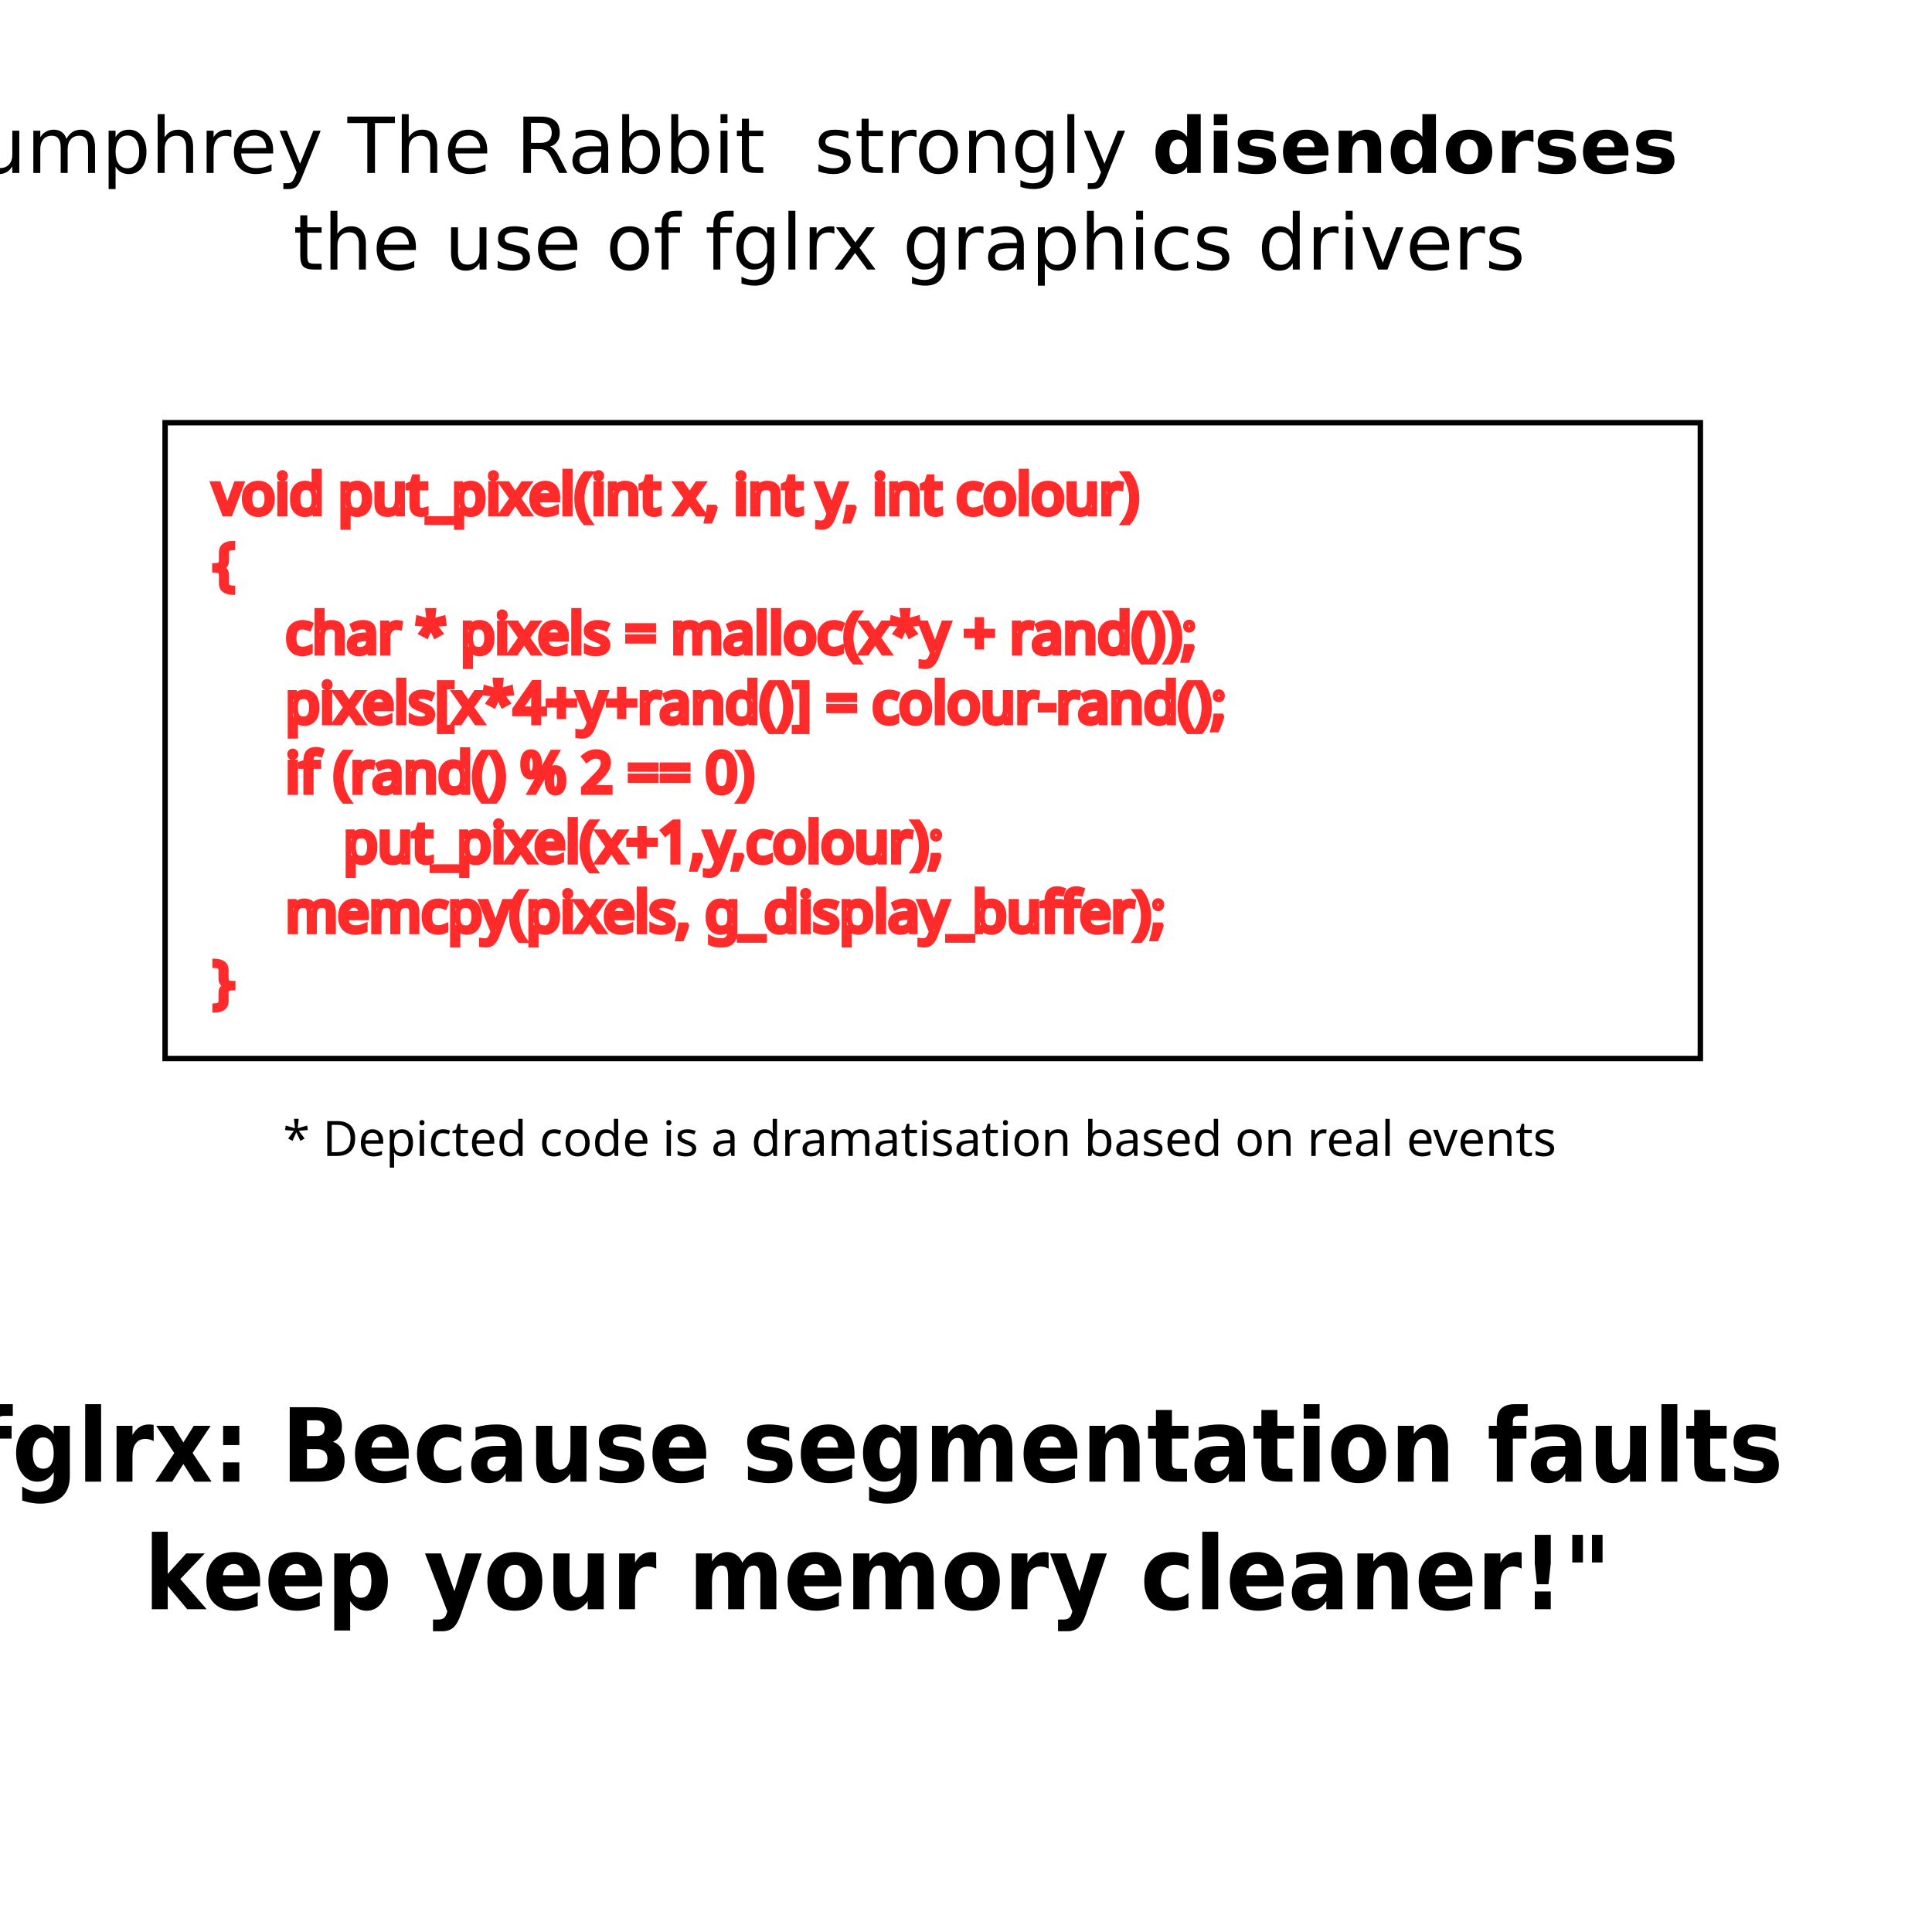
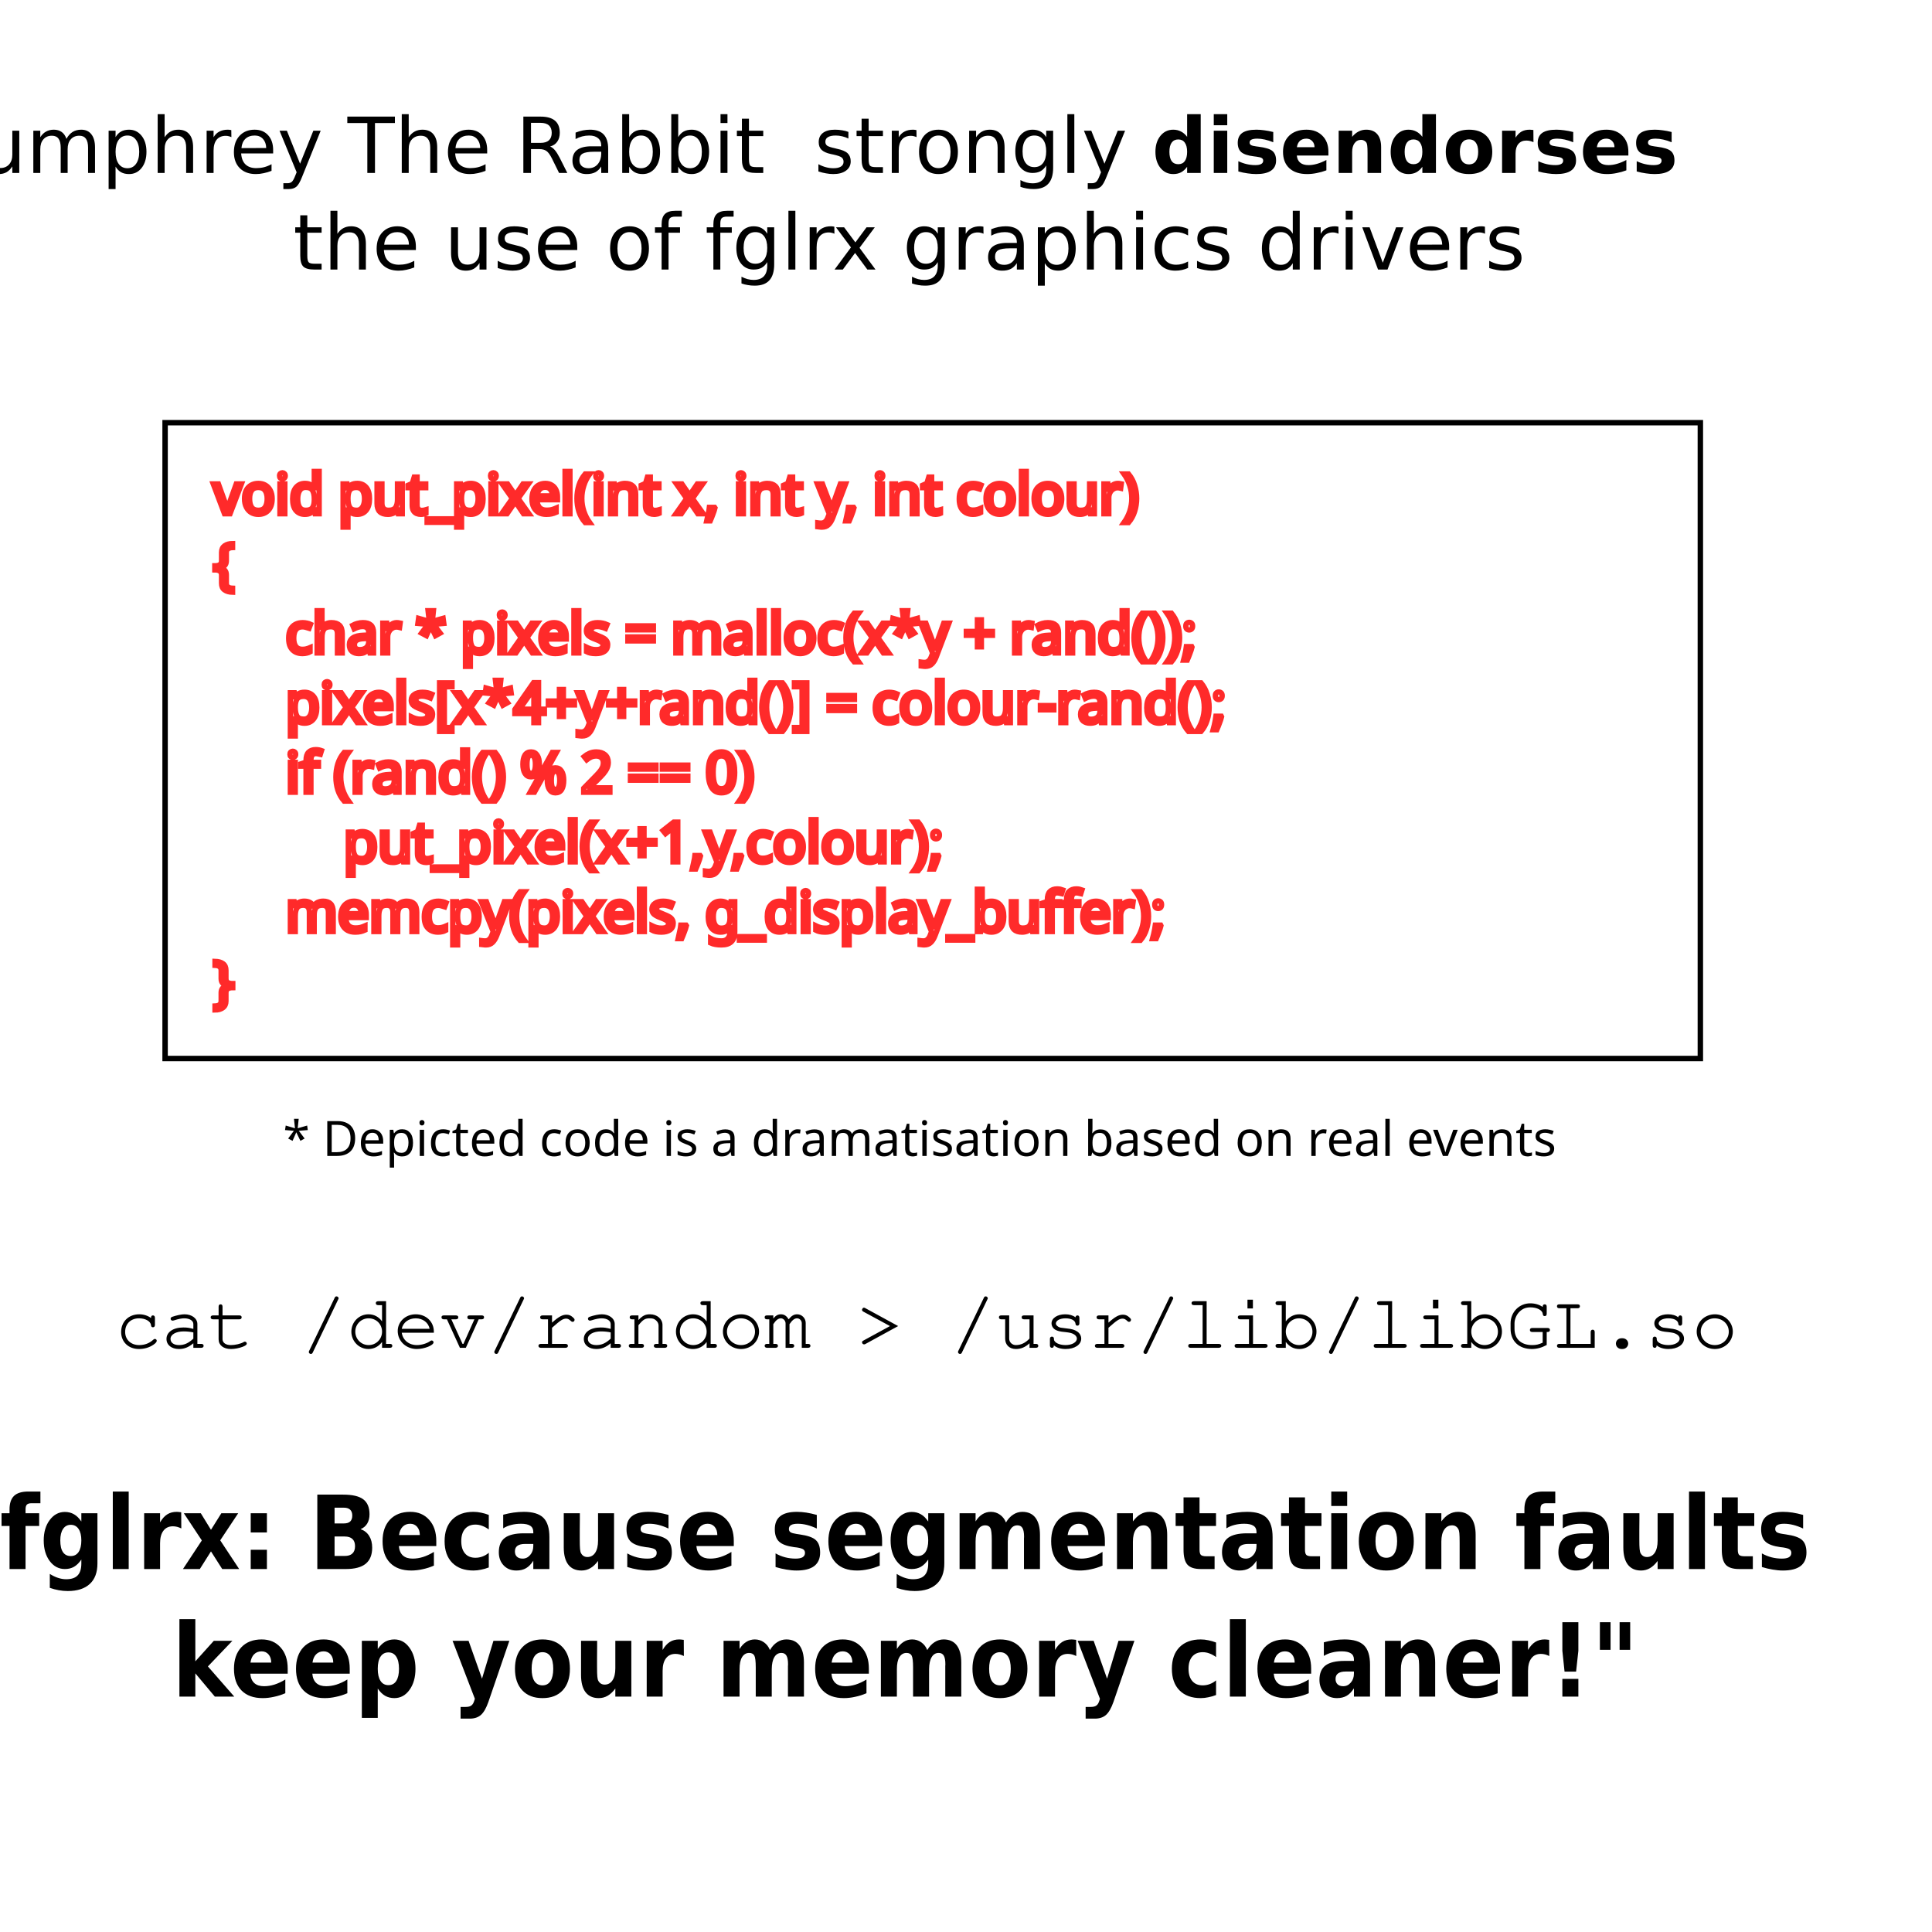
<svg xmlns="http://www.w3.org/2000/svg" width="300" height="300" id="svg2" version="1.1">
  <defs id="defs4" />
  <g id="layer1" transform="translate(0,-752.3622)">
    <text xml:space="preserve" style="font-size:12px;font-style:normal;font-variant:normal;font-weight:normal;font-stretch:normal;text-align:center;line-height:125%;letter-spacing:0px;word-spacing:0px;text-anchor:middle;fill:#000000;fill-opacity:1;stroke:none;font-family:DejaVu Sans;-inkscape-font-specification:DejaVu Sans" x="150.714" y="779.219" id="text2985">
      <tspan x="150.714" y="779.219" id="tspan3741">Humphrey The Rabbit  strongly <tspan style="font-weight:bold;-inkscape-font-specification:DejaVu Sans Bold" id="tspan3745">disendorses</tspan>
      </tspan>
      <tspan x="150.714" y="794.219" id="tspan3747">the use of fglrx graphics drivers</tspan>
    </text>
    <flowRoot xml:space="preserve" id="flowRoot3398" style="fill:black;stroke:none;stroke-opacity:1;stroke-width:1px;stroke-linejoin:miter;stroke-linecap:butt;fill-opacity:1;font-family:ComicSans;font-style:normal;font-weight:normal;font-size:12px;line-height:125%;letter-spacing:0px;word-spacing:0px;-inkscape-font-specification:ComicSans;font-stretch:normal;font-variant:normal;text-anchor:middle;text-align:center">
      <flowRegion id="flowRegion3400">
        <rect id="rect3402" width="76.772" height="42.426" x="42.931" y="127.769" />
      </flowRegion>
      <flowPara id="flowPara3404" />
    </flowRoot>
    <text xml:space="preserve" style="font-size:8.651px;font-style:normal;font-variant:normal;font-weight:normal;font-stretch:normal;text-align:start;line-height:125%;letter-spacing:0px;word-spacing:0px;text-anchor:start;fill:#ffd5d5;fill-opacity:1;stroke:#ff2a2a;stroke-width:0.82;font-family:Droid Sans Mono;-inkscape-font-specification:Droid Sans Mono" x="33.097" y="832.273" id="text3749" transform="scale(1.00016,0.9998397)">
      <tspan id="tspan3751" x="33.097" y="832.273" style="stroke-width:0.82">void put_pixel(int x, int y, int colour)</tspan>
      <tspan x="33.097" y="843.086" id="tspan3753" style="stroke-width:0.82">{</tspan>
      <tspan x="33.097" y="853.9" id="tspan3755" style="stroke-width:0.82">     char * pixels = malloc(x*y + rand());</tspan>
      <tspan x="33.097" y="864.713" id="tspan3759" style="stroke-width:0.82">     pixels[x*4+y+rand()] = colour-rand();</tspan>
      <tspan x="33.097" y="875.527" style="stroke-width:0.82" id="tspan3761">     if (rand() % 2 == 0)</tspan>
      <tspan x="33.097" y="886.34" style="stroke-width:0.82" id="tspan3763">         put_pixel(x+1,y,colour);</tspan>
      <tspan x="33.097" y="897.154" style="stroke-width:0.82" id="tspan3765">     memcpy(pixels, g_display_buffer);</tspan>
      <tspan x="33.097" y="907.967" id="tspan3757" style="stroke-width:0.82">}</tspan>
    </text>
-     <text xml:space="preserve" style="font-size:15.003px;font-style:normal;font-variant:normal;font-weight:normal;font-stretch:normal;text-align:center;line-height:125%;letter-spacing:0px;word-spacing:0px;text-anchor:middle;fill:#000000;fill-opacity:1;stroke:none;font-family:ComicSans;-inkscape-font-specification:ComicSans" x="153.731" y="929.94" id="text3767" transform="scale(0.9465711,1.056445)">
-       <tspan x="156.339" y="929.94" id="tspan3771" style="font-style:normal;font-variant:normal;font-weight:bold;font-stretch:normal;font-family:DejaVu Sans;-inkscape-font-specification:DejaVu Sans Bold">"fglrx: Because segmentation faults </tspan>
-       <tspan x="153.731" y="948.694" id="tspan3775" style="font-style:normal;font-variant:normal;font-weight:bold;font-stretch:normal;font-family:DejaVu Sans;-inkscape-font-specification:DejaVu Sans Bold">keep your memory cleaner!"</tspan>
+     <text xml:space="preserve" style="font-size:15.003px;font-style:normal;font-variant:normal;font-weight:normal;font-stretch:normal;text-align:center;line-height:125%;letter-spacing:0px;word-spacing:0px;text-anchor:middle;fill:#000000;fill-opacity:1;stroke:none;font-family:ComicSans;-inkscape-font-specification:ComicSans" x="158.259" y="942.786" id="text3767" transform="scale(0.9465711,1.056445)">
+       <tspan x="160.867" y="942.786" id="tspan3771" style="font-style:normal;font-variant:normal;font-weight:bold;font-stretch:normal;font-family:DejaVu Sans;-inkscape-font-specification:DejaVu Sans Bold">"fglrx: Because segmentation faults </tspan>
+       <tspan x="158.259" y="961.54" id="tspan3775" style="font-style:normal;font-variant:normal;font-weight:bold;font-stretch:normal;font-family:DejaVu Sans;-inkscape-font-specification:DejaVu Sans Bold">keep your memory cleaner!"</tspan>
    </text>
    <text xml:space="preserve" style="font-size:7.572px;font-style:normal;font-variant:normal;font-weight:normal;font-stretch:normal;text-align:center;line-height:125%;letter-spacing:0px;word-spacing:0px;text-anchor:middle;fill:#000000;fill-opacity:1;stroke:none;font-family:ComicSans;-inkscape-font-specification:ComicSans" x="147.732" y="931.855" id="text3777">
      <tspan id="tspan3779" x="147.732" y="931.855">* Depicted code is a dramatisation based on real events</tspan>
    </text>
    <rect style="fill:none;stroke:#000000;stroke-width:0.843;stroke-miterlimit:4;stroke-dasharray:none" id="rect3795" width="238.394" height="98.729" x="25.636" y="817.998" />
+     <text xml:space="preserve" style="font-size:40px;font-style:normal;font-variant:normal;font-weight:normal;font-stretch:normal;line-height:125%;letter-spacing:0px;word-spacing:0px;fill:#000000;fill-opacity:1;stroke:none;font-family:Courier;-inkscape-font-specification:Courier" x="17.857" y="961.648" id="text3896">
+       <tspan id="tspan3898" x="17.857" y="961.648" style="font-size:12px">cat /dev/random &gt; /usr/lib/libGL.so</tspan>
+     </text>
  </g>
</svg>
